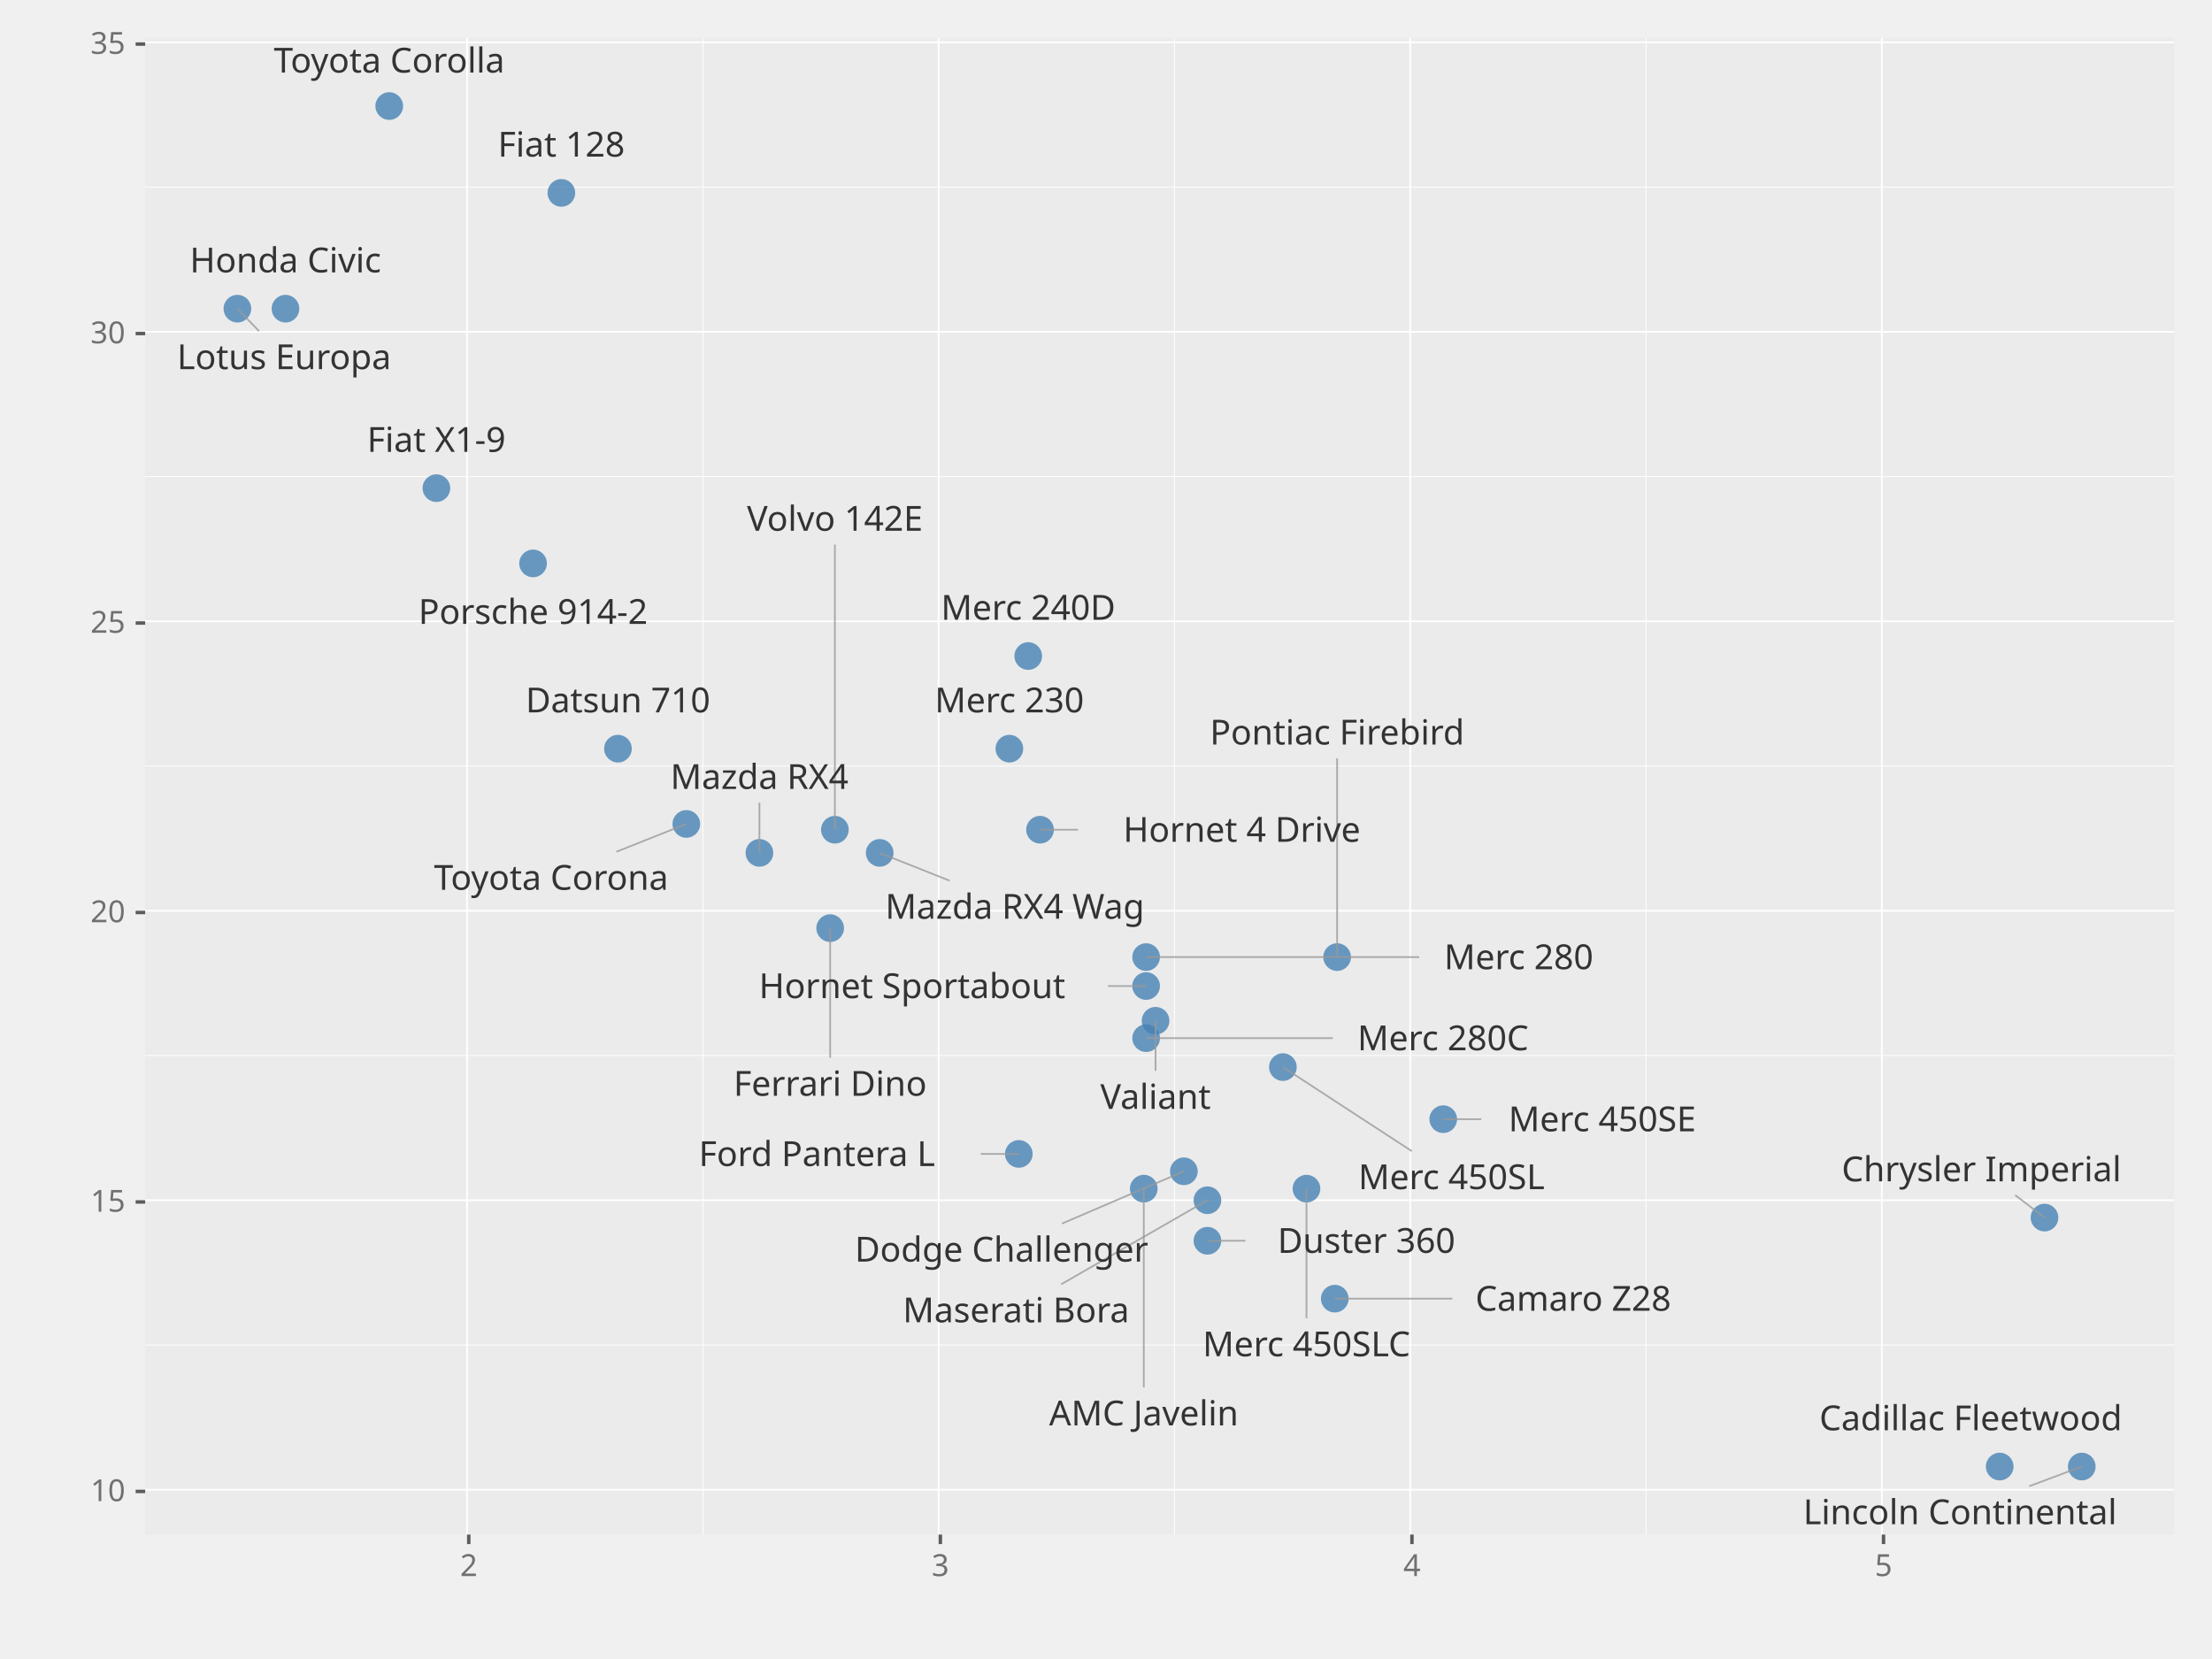
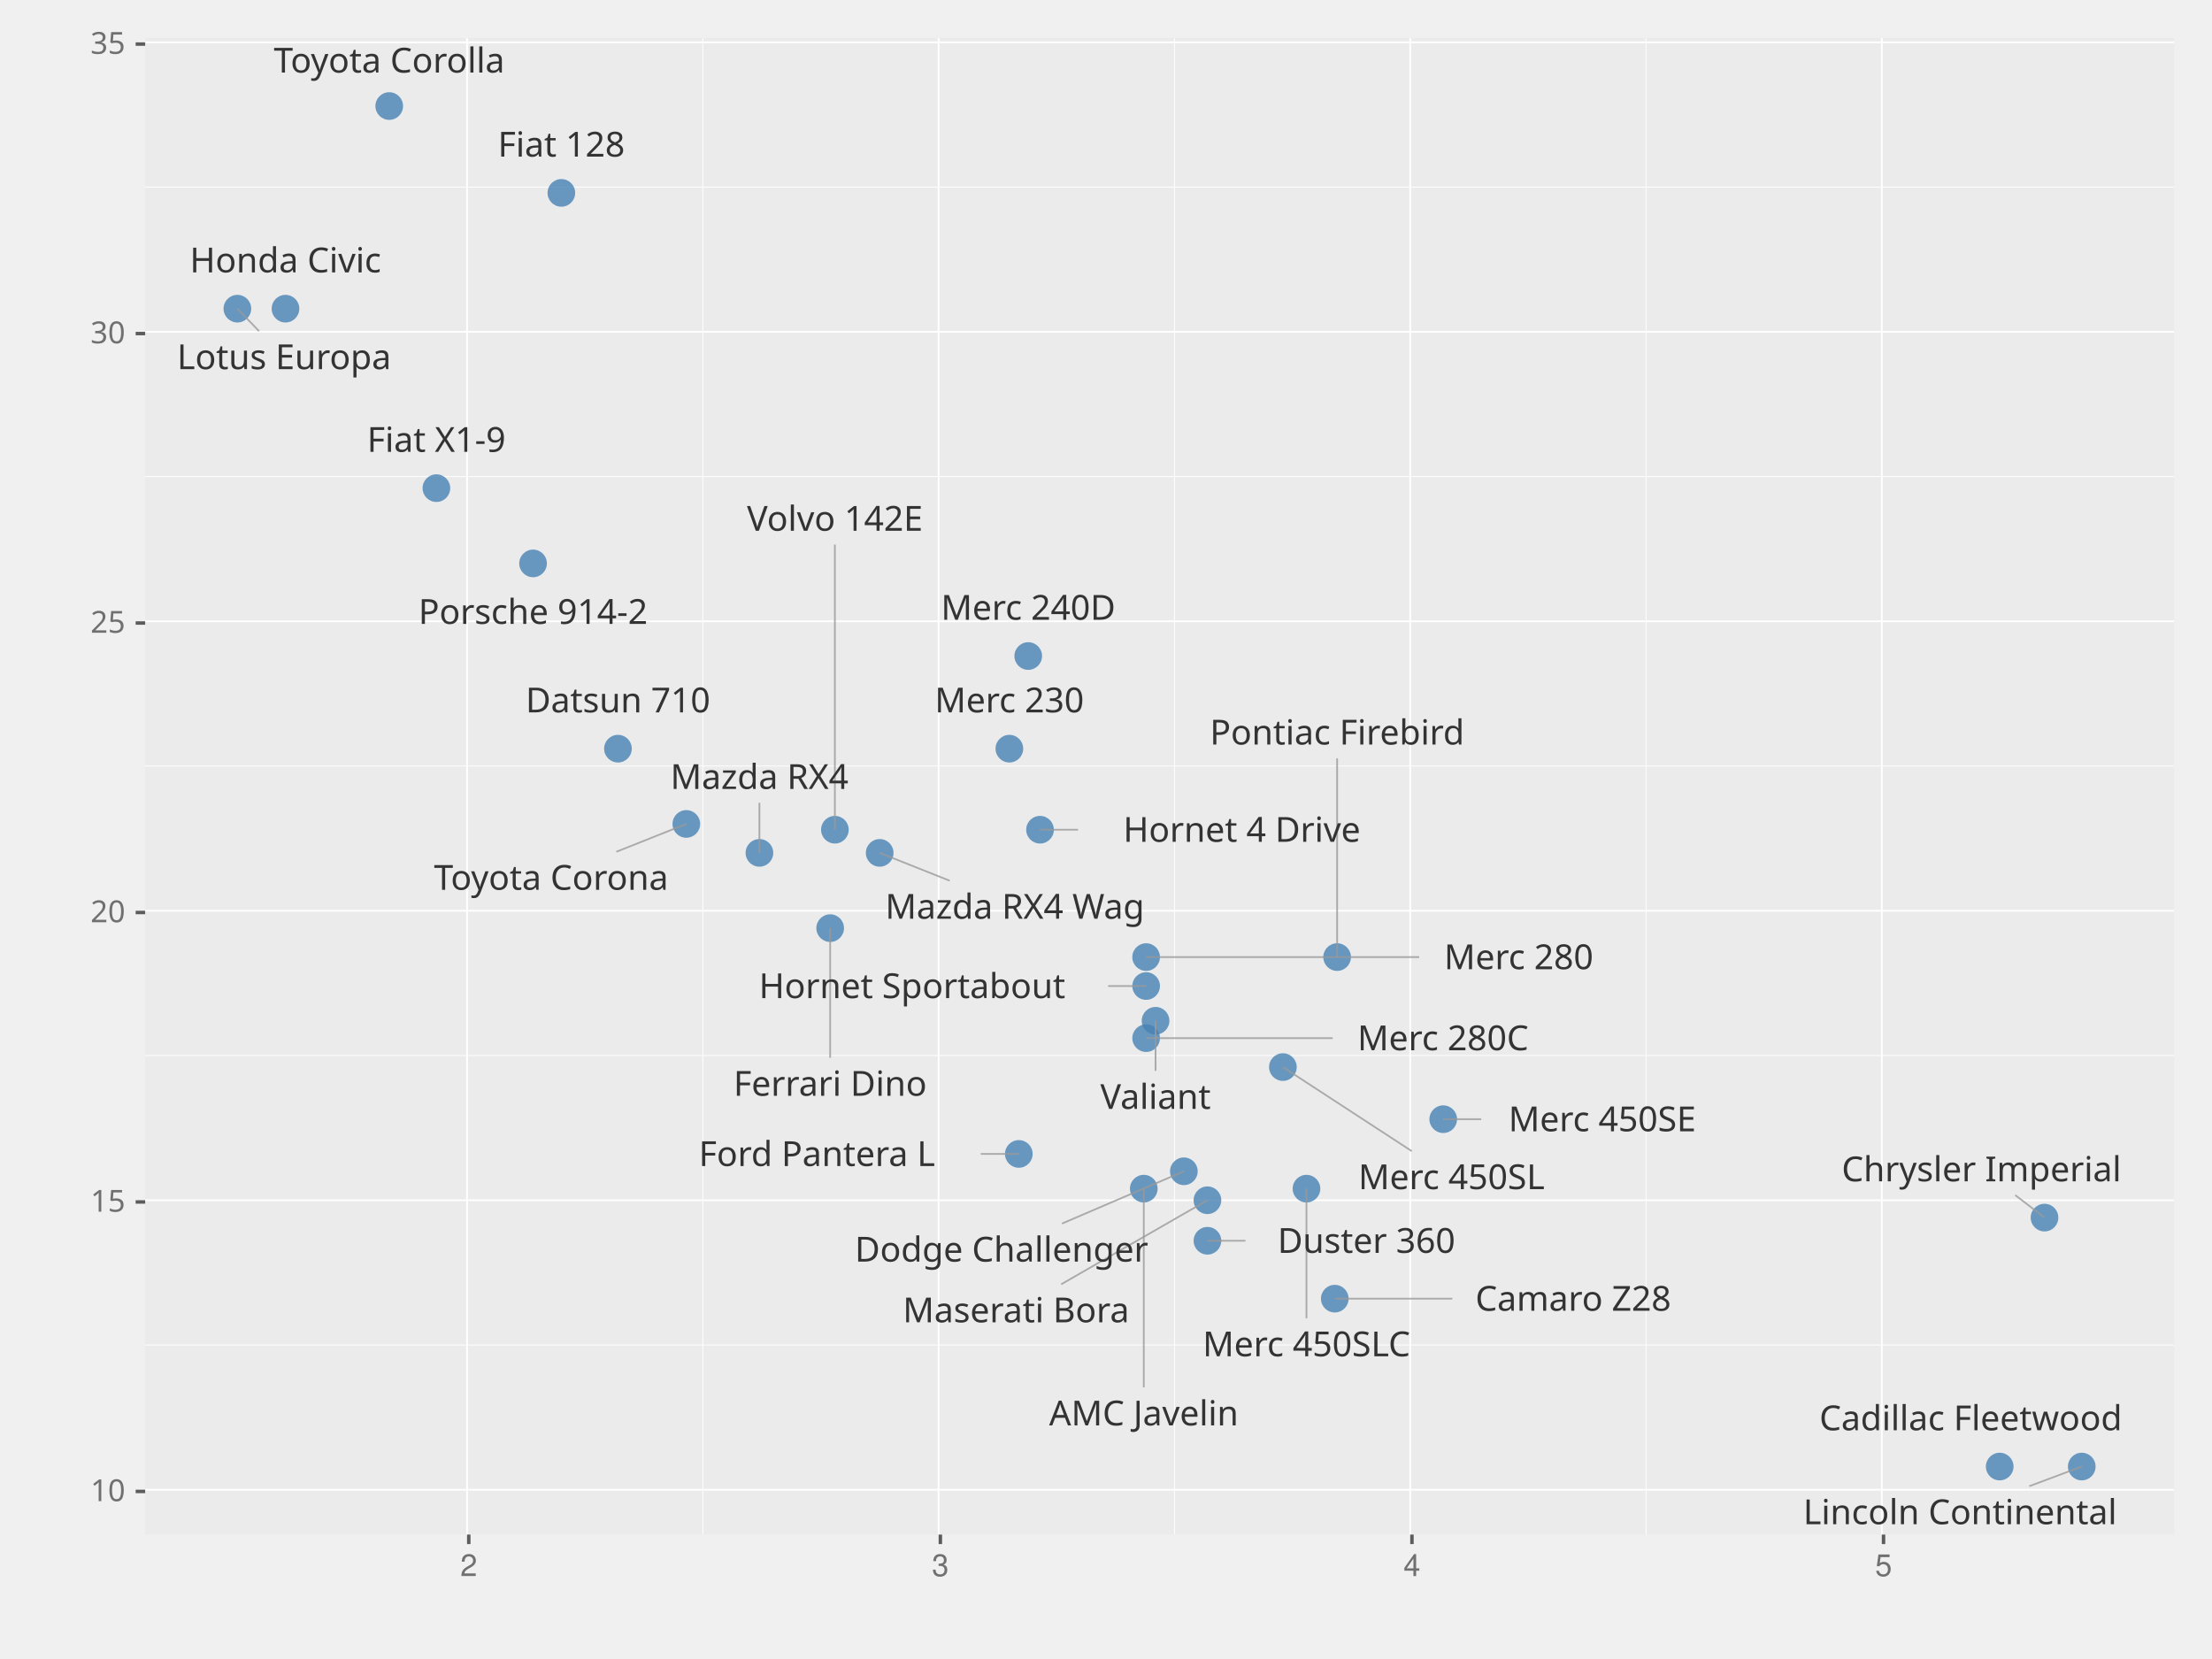
- <svg xmlns="http://www.w3.org/2000/svg" width="640" height="480" class="ggpbi-visual" role="img" aria-label="Chart" style="pointer-events: none; outline: none;" tabindex="0">
+ <svg xmlns="http://www.w3.org/2000/svg" width="640" height="480" class="ggpbi-visual" role="img" aria-label="Chart" style="pointer-events: none; font-family: &quot;Segoe UI&quot;, wf_segoe-ui_normal, helvetica, arial, sans-serif; outline: none;" tabindex="0">
  <defs>
-     <clipPath id="ggpbi-clip-panel-29">
+     <clipPath id="ggpbi-clip-panel-32">
      <rect x="0" y="0" width="587" height="433" />
    </clipPath>
  </defs>
  <g transform="translate(42,11)">
    <rect class="ggpbi-panel" width="587" height="433" fill="#EBEBEB" />
    <line class="ggpbi-grid-minor" x1="0" x2="587" y1="378.142" y2="378.142" stroke="#ffffff" stroke-width="0.25" />
    <line class="ggpbi-grid-minor" x1="0" x2="587" y1="294.39" y2="294.39" stroke="#ffffff" stroke-width="0.25" />
    <line class="ggpbi-grid-minor" x1="0" x2="587" y1="210.637" y2="210.637" stroke="#ffffff" stroke-width="0.25" />
    <line class="ggpbi-grid-minor" x1="0" x2="587" y1="126.885" y2="126.885" stroke="#ffffff" stroke-width="0.25" />
    <line class="ggpbi-grid-minor" x1="0" x2="587" y1="43.132" y2="43.132" stroke="#ffffff" stroke-width="0.25" />
    <line class="ggpbi-grid-minor" y1="0" y2="433" x1="161.353" x2="161.353" stroke="#ffffff" stroke-width="0.25" />
    <line class="ggpbi-grid-minor" y1="0" y2="433" x1="297.798" x2="297.798" stroke="#ffffff" stroke-width="0.25" />
    <line class="ggpbi-grid-minor" y1="0" y2="433" x1="434.243" x2="434.243" stroke="#ffffff" stroke-width="0.25" />
    <line class="ggpbi-grid" x1="0" x2="587" y1="420.018" y2="420.018" stroke="#ffffff" stroke-width="0.5" />
    <line class="ggpbi-grid" x1="0" x2="587" y1="336.266" y2="336.266" stroke="#ffffff" stroke-width="0.5" />
    <line class="ggpbi-grid" x1="0" x2="587" y1="252.514" y2="252.514" stroke="#ffffff" stroke-width="0.5" />
    <line class="ggpbi-grid" x1="0" x2="587" y1="168.761" y2="168.761" stroke="#ffffff" stroke-width="0.5" />
    <line class="ggpbi-grid" x1="0" x2="587" y1="85.009" y2="85.009" stroke="#ffffff" stroke-width="0.5" />
    <line class="ggpbi-grid" x1="0" x2="587" y1="1.256" y2="1.256" stroke="#ffffff" stroke-width="0.5" />
    <line class="ggpbi-grid" y1="0" y2="433" x1="93.131" x2="93.131" stroke="#ffffff" stroke-width="0.5" />
    <line class="ggpbi-grid" y1="0" y2="433" x1="229.576" x2="229.576" stroke="#ffffff" stroke-width="0.5" />
    <line class="ggpbi-grid" y1="0" y2="433" x1="366.021" x2="366.021" stroke="#ffffff" stroke-width="0.5" />
    <line class="ggpbi-grid" y1="0" y2="433" x1="502.466" x2="502.466" stroke="#ffffff" stroke-width="0.5" />
-     <g class="ggpbi-geom-clip" clip-path="url(#ggpbi-clip-panel-29)">
+     <g class="ggpbi-geom-clip" clip-path="url(#ggpbi-clip-panel-32)">
      <g class="ggpbi-layer-point" role="list" aria-label="Data points">
        <path class="ggpbi-point" d="M4,0A4,4,0,1,1,-4,0A4,4,0,1,1,4,0" transform="translate(177.7264,235.7631)" fill="#4682B4" opacity="0.8" role="listitem" tabindex="0" aria-label="2.62: 21" style="pointer-events: all; cursor: pointer;" />
        <path class="ggpbi-point" d="M4,0A4,4,0,1,1,-4,0A4,4,0,1,1,4,0" transform="translate(212.5199,235.7631)" fill="#4682B4" opacity="0.8" role="listitem" tabindex="0" aria-label="2.875: 21" style="pointer-events: all; cursor: pointer;" />
        <path class="ggpbi-point" d="M4,0A4,4,0,1,1,-4,0A4,4,0,1,1,4,0" transform="translate(136.7929,205.6122)" fill="#4682B4" opacity="0.8" role="listitem" tabindex="0" aria-label="2.32: 22.8" style="pointer-events: all; cursor: pointer;" />
        <path class="ggpbi-point" d="M4,0A4,4,0,1,1,-4,0A4,4,0,1,1,4,0" transform="translate(258.9112,229.0629)" fill="#4682B4" opacity="0.8" role="listitem" tabindex="0" aria-label="3.215: 21.4" style="pointer-events: all; cursor: pointer;" />
        <path class="ggpbi-point" d="M4,0A4,4,0,1,1,-4,0A4,4,0,1,1,4,0" transform="translate(289.6113,274.2892)" fill="#4682B4" opacity="0.8" role="listitem" tabindex="0" aria-label="3.44: 18.7" style="pointer-events: all; cursor: pointer;" />
        <path class="ggpbi-point" d="M4,0A4,4,0,1,1,-4,0A4,4,0,1,1,4,0" transform="translate(292.3402,284.3395)" fill="#4682B4" opacity="0.8" role="listitem" tabindex="0" aria-label="3.46: 18.1" style="pointer-events: all; cursor: pointer;" />
        <path class="ggpbi-point" d="M4,0A4,4,0,1,1,-4,0A4,4,0,1,1,4,0" transform="translate(307.3492,347.9913)" fill="#4682B4" opacity="0.8" role="listitem" tabindex="0" aria-label="3.57: 14.3" style="pointer-events: all; cursor: pointer;" />
        <path class="ggpbi-point" d="M4,0A4,4,0,1,1,-4,0A4,4,0,1,1,4,0" transform="translate(255.5001,178.8114)" fill="#4682B4" opacity="0.8" role="listitem" tabindex="0" aria-label="3.19: 24.4" style="pointer-events: all; cursor: pointer;" />
        <path class="ggpbi-point" d="M4,0A4,4,0,1,1,-4,0A4,4,0,1,1,4,0" transform="translate(250.0423,205.6122)" fill="#4682B4" opacity="0.8" role="listitem" tabindex="0" aria-label="3.15: 22.8" style="pointer-events: all; cursor: pointer;" />
        <path class="ggpbi-point" d="M4,0A4,4,0,1,1,-4,0A4,4,0,1,1,4,0" transform="translate(289.6113,265.9139)" fill="#4682B4" opacity="0.8" role="listitem" tabindex="0" aria-label="3.44: 19.2" style="pointer-events: all; cursor: pointer;" />
        <path class="ggpbi-point" d="M4,0A4,4,0,1,1,-4,0A4,4,0,1,1,4,0" transform="translate(289.6113,289.3646)" fill="#4682B4" opacity="0.8" role="listitem" tabindex="0" aria-label="3.44: 17.8" style="pointer-events: all; cursor: pointer;" />
        <path class="ggpbi-point" d="M4,0A4,4,0,1,1,-4,0A4,4,0,1,1,4,0" transform="translate(375.5717,312.8153)" fill="#4682B4" opacity="0.8" role="listitem" tabindex="0" aria-label="4.07: 16.4" style="pointer-events: all; cursor: pointer;" />
        <path class="ggpbi-point" d="M4,0A4,4,0,1,1,-4,0A4,4,0,1,1,4,0" transform="translate(329.1804,297.7398)" fill="#4682B4" opacity="0.8" role="listitem" tabindex="0" aria-label="3.73: 17.3" style="pointer-events: all; cursor: pointer;" />
        <path class="ggpbi-point" d="M4,0A4,4,0,1,1,-4,0A4,4,0,1,1,4,0" transform="translate(336.0026,332.9159)" fill="#4682B4" opacity="0.8" role="listitem" tabindex="0" aria-label="3.78: 15.2" style="pointer-events: all; cursor: pointer;" />
        <path class="ggpbi-point" d="M4,0A4,4,0,1,1,-4,0A4,4,0,1,1,4,0" transform="translate(536.5768,413.3182)" fill="#4682B4" opacity="0.8" role="listitem" tabindex="0" aria-label="5.25: 10.4" style="pointer-events: all; cursor: pointer;" />
        <path class="ggpbi-point" d="M4,0A4,4,0,1,1,-4,0A4,4,0,1,1,4,0" transform="translate(560.3182,413.3182)" fill="#4682B4" opacity="0.8" role="listitem" tabindex="0" aria-label="5.424: 10.4" style="pointer-events: all; cursor: pointer;" />
        <path class="ggpbi-point" d="M4,0A4,4,0,1,1,-4,0A4,4,0,1,1,4,0" transform="translate(549.539,341.2911)" fill="#4682B4" opacity="0.8" role="listitem" tabindex="0" aria-label="5.345: 14.7" style="pointer-events: all; cursor: pointer;" />
        <path class="ggpbi-point" d="M4,0A4,4,0,1,1,-4,0A4,4,0,1,1,4,0" transform="translate(120.4195,44.80754)" fill="#4682B4" opacity="0.8" role="listitem" tabindex="0" aria-label="2.2: 32.4" style="pointer-events: all; cursor: pointer;" />
        <path class="ggpbi-point" d="M4,0A4,4,0,1,1,-4,0A4,4,0,1,1,4,0" transform="translate(40.59921,78.30851)" fill="#4682B4" opacity="0.8" role="listitem" tabindex="0" aria-label="1.615: 30.4" style="pointer-events: all; cursor: pointer;" />
        <path class="ggpbi-point" d="M4,0A4,4,0,1,1,-4,0A4,4,0,1,1,4,0" transform="translate(70.61711,19.68182)" fill="#4682B4" opacity="0.8" role="listitem" tabindex="0" aria-label="1.835: 33.9" style="pointer-events: all; cursor: pointer;" />
        <path class="ggpbi-point" d="M4,0A4,4,0,1,1,-4,0A4,4,0,1,1,4,0" transform="translate(156.5775,227.3878)" fill="#4682B4" opacity="0.8" role="listitem" tabindex="0" aria-label="2.465: 21.5" style="pointer-events: all; cursor: pointer;" />
        <path class="ggpbi-point" d="M4,0A4,4,0,1,1,-4,0A4,4,0,1,1,4,0" transform="translate(300.5269,327.8907)" fill="#4682B4" opacity="0.8" role="listitem" tabindex="0" aria-label="3.52: 15.5" style="pointer-events: all; cursor: pointer;" />
        <path class="ggpbi-point" d="M4,0A4,4,0,1,1,-4,0A4,4,0,1,1,4,0" transform="translate(288.9291,332.9159)" fill="#4682B4" opacity="0.8" role="listitem" tabindex="0" aria-label="3.435: 15.2" style="pointer-events: all; cursor: pointer;" />
        <path class="ggpbi-point" d="M4,0A4,4,0,1,1,-4,0A4,4,0,1,1,4,0" transform="translate(344.1893,364.7418)" fill="#4682B4" opacity="0.8" role="listitem" tabindex="0" aria-label="3.84: 13.3" style="pointer-events: all; cursor: pointer;" />
        <path class="ggpbi-point" d="M4,0A4,4,0,1,1,-4,0A4,4,0,1,1,4,0" transform="translate(344.8715,265.9139)" fill="#4682B4" opacity="0.8" role="listitem" tabindex="0" aria-label="3.845: 19.2" style="pointer-events: all; cursor: pointer;" />
        <path class="ggpbi-point" d="M4,0A4,4,0,1,1,-4,0A4,4,0,1,1,4,0" transform="translate(84.2616,130.235)" fill="#4682B4" opacity="0.8" role="listitem" tabindex="0" aria-label="1.935: 27.3" style="pointer-events: all; cursor: pointer;" />
        <path class="ggpbi-point" d="M4,0A4,4,0,1,1,-4,0A4,4,0,1,1,4,0" transform="translate(112.2328,152.0106)" fill="#4682B4" opacity="0.8" role="listitem" tabindex="0" aria-label="2.14: 26" style="pointer-events: all; cursor: pointer;" />
        <path class="ggpbi-point" d="M4,0A4,4,0,1,1,-4,0A4,4,0,1,1,4,0" transform="translate(26.68182,78.30851)" fill="#4682B4" opacity="0.8" role="listitem" tabindex="0" aria-label="1.513: 30.4" style="pointer-events: all; cursor: pointer;" />
        <path class="ggpbi-point" d="M4,0A4,4,0,1,1,-4,0A4,4,0,1,1,4,0" transform="translate(252.7712,322.8656)" fill="#4682B4" opacity="0.8" role="listitem" tabindex="0" aria-label="3.17: 15.8" style="pointer-events: all; cursor: pointer;" />
        <path class="ggpbi-point" d="M4,0A4,4,0,1,1,-4,0A4,4,0,1,1,4,0" transform="translate(198.1932,257.5387)" fill="#4682B4" opacity="0.8" role="listitem" tabindex="0" aria-label="2.77: 19.7" style="pointer-events: all; cursor: pointer;" />
        <path class="ggpbi-point" d="M4,0A4,4,0,1,1,-4,0A4,4,0,1,1,4,0" transform="translate(307.3492,336.266)" fill="#4682B4" opacity="0.8" role="listitem" tabindex="0" aria-label="3.57: 15" style="pointer-events: all; cursor: pointer;" />
        <path class="ggpbi-point" d="M4,0A4,4,0,1,1,-4,0A4,4,0,1,1,4,0" transform="translate(199.5576,229.0629)" fill="#4682B4" opacity="0.8" role="listitem" tabindex="0" aria-label="2.78: 21.4" style="pointer-events: all; cursor: pointer;" />
      </g>
      <g class="ggpbi-layer-text" role="list" aria-label="Data points">
        <line class="ggpbi-text-segment" x1="177.726" y1="235.763" x2="177.726" y2="221.263" stroke="#999999" stroke-width="0.5" opacity="0.8" />
        <line class="ggpbi-text-segment" x1="212.52" y1="235.763" x2="232.77" y2="243.819" stroke="#999999" stroke-width="0.5" opacity="0.8" />
        <line class="ggpbi-text-segment" x1="258.911" y1="229.063" x2="269.911" y2="229.063" stroke="#999999" stroke-width="0.5" opacity="0.8" />
        <line class="ggpbi-text-segment" x1="289.611" y1="274.289" x2="278.611" y2="274.289" stroke="#999999" stroke-width="0.5" opacity="0.8" />
        <line class="ggpbi-text-segment" x1="292.34" y1="284.339" x2="292.34" y2="298.839" stroke="#999999" stroke-width="0.5" opacity="0.8" />
        <line class="ggpbi-text-segment" x1="307.349" y1="347.991" x2="318.349" y2="347.991" stroke="#999999" stroke-width="0.5" opacity="0.8" />
        <line class="ggpbi-text-segment" x1="289.611" y1="265.914" x2="368.611" y2="265.914" stroke="#999999" stroke-width="0.5" opacity="0.8" />
        <line class="ggpbi-text-segment" x1="289.611" y1="289.365" x2="343.611" y2="289.365" stroke="#999999" stroke-width="0.5" opacity="0.8" />
        <line class="ggpbi-text-segment" x1="375.572" y1="312.815" x2="386.572" y2="312.815" stroke="#999999" stroke-width="0.5" opacity="0.8" />
        <line class="ggpbi-text-segment" x1="329.18" y1="297.74" x2="366.47" y2="322.059" stroke="#999999" stroke-width="0.5" opacity="0.8" />
        <line class="ggpbi-text-segment" x1="336.003" y1="332.916" x2="336.003" y2="370.416" stroke="#999999" stroke-width="0.5" opacity="0.8" />
        <line class="ggpbi-text-segment" x1="560.318" y1="413.318" x2="545.138" y2="419" stroke="#999999" stroke-width="0.5" opacity="0.8" />
        <line class="ggpbi-text-segment" x1="549.539" y1="341.291" x2="541.071" y2="334.791" stroke="#999999" stroke-width="0.5" opacity="0.8" />
        <line class="ggpbi-text-segment" x1="156.577" y1="227.388" x2="136.327" y2="235.444" stroke="#999999" stroke-width="0.5" opacity="0.8" />
        <line class="ggpbi-text-segment" x1="300.527" y1="327.891" x2="265.262" y2="343.018" stroke="#999999" stroke-width="0.5" opacity="0.8" />
        <line class="ggpbi-text-segment" x1="288.929" y1="332.916" x2="288.929" y2="390.416" stroke="#999999" stroke-width="0.5" opacity="0.8" />
        <line class="ggpbi-text-segment" x1="344.189" y1="364.742" x2="378.189" y2="364.742" stroke="#999999" stroke-width="0.5" opacity="0.8" />
        <line class="ggpbi-text-segment" x1="344.872" y1="265.914" x2="344.872" y2="208.414" stroke="#999999" stroke-width="0.5" opacity="0.8" />
        <line class="ggpbi-text-segment" x1="26.682" y1="78.309" x2="32.958" y2="84.809" stroke="#999999" stroke-width="0.5" opacity="0.8" />
        <line class="ggpbi-text-segment" x1="252.771" y1="322.866" x2="241.771" y2="322.866" stroke="#999999" stroke-width="0.5" opacity="0.8" />
        <line class="ggpbi-text-segment" x1="198.193" y1="257.539" x2="198.193" y2="295.039" stroke="#999999" stroke-width="0.5" opacity="0.8" />
        <line class="ggpbi-text-segment" x1="307.349" y1="336.266" x2="265.033" y2="360.585" stroke="#999999" stroke-width="0.5" opacity="0.8" />
        <line class="ggpbi-text-segment" x1="199.558" y1="229.063" x2="199.558" y2="146.563" stroke="#999999" stroke-width="0.5" opacity="0.8" />
        <text class="ggpbi-text" x="177.726" y="213.763" text-anchor="middle" dy="0.35em" font-size="10" font-family="sans-serif" fill="#333333" role="listitem" tabindex="0" aria-label="Mazda RX4" style="pointer-events: all; cursor: pointer;">Mazda RX4</text>
        <text class="ggpbi-text" x="251.623" y="251.319" text-anchor="middle" dy="0.35em" font-size="10" font-family="sans-serif" fill="#333333" role="listitem" tabindex="0" aria-label="Mazda RX4 Wag" style="pointer-events: all; cursor: pointer;">Mazda RX4 Wag</text>
        <text class="ggpbi-text" x="136.793" y="191.612" text-anchor="middle" dy="0.35em" font-size="10" font-family="sans-serif" fill="#333333" role="listitem" tabindex="0" aria-label="Datsun 710" style="pointer-events: all; cursor: pointer;">Datsun 710</text>
        <text class="ggpbi-text" x="317.311" y="229.063" text-anchor="middle" dy="0.35em" font-size="10" font-family="sans-serif" fill="#333333" role="listitem" tabindex="0" aria-label="Hornet 4 Drive" style="pointer-events: all; cursor: pointer;">Hornet 4 Drive</text>
        <text class="ggpbi-text" x="221.911" y="274.289" text-anchor="middle" dy="0.35em" font-size="10" font-family="sans-serif" fill="#333333" role="listitem" tabindex="0" aria-label="Hornet Sportabout" style="pointer-events: all; cursor: pointer;">Hornet Sportabout</text>
        <text class="ggpbi-text" x="292.34" y="306.339" text-anchor="middle" dy="0.35em" font-size="10" font-family="sans-serif" fill="#333333" role="listitem" tabindex="0" aria-label="Valiant" style="pointer-events: all; cursor: pointer;">Valiant</text>
        <text class="ggpbi-text" x="353.349" y="347.991" text-anchor="middle" dy="0.35em" font-size="10" font-family="sans-serif" fill="#333333" role="listitem" tabindex="0" aria-label="Duster 360" style="pointer-events: all; cursor: pointer;">Duster 360</text>
        <text class="ggpbi-text" x="255.5" y="164.811" text-anchor="middle" dy="0.35em" font-size="10" font-family="sans-serif" fill="#333333" role="listitem" tabindex="0" aria-label="Merc 240D" style="pointer-events: all; cursor: pointer;">Merc 240D</text>
        <text class="ggpbi-text" x="250.042" y="191.612" text-anchor="middle" dy="0.35em" font-size="10" font-family="sans-serif" fill="#333333" role="listitem" tabindex="0" aria-label="Merc 230" style="pointer-events: all; cursor: pointer;">Merc 230</text>
        <text class="ggpbi-text" x="397.411" y="265.914" text-anchor="middle" dy="0.35em" font-size="10" font-family="sans-serif" fill="#333333" role="listitem" tabindex="0" aria-label="Merc 280" style="pointer-events: all; cursor: pointer;">Merc 280</text>
        <text class="ggpbi-text" x="375.511" y="289.365" text-anchor="middle" dy="0.35em" font-size="10" font-family="sans-serif" fill="#333333" role="listitem" tabindex="0" aria-label="Merc 280C" style="pointer-events: all; cursor: pointer;">Merc 280C</text>
        <text class="ggpbi-text" x="421.572" y="312.815" text-anchor="middle" dy="0.35em" font-size="10" font-family="sans-serif" fill="#333333" role="listitem" tabindex="0" aria-label="Merc 450SE" style="pointer-events: all; cursor: pointer;">Merc 450SE</text>
        <text class="ggpbi-text" x="377.97" y="329.559" text-anchor="middle" dy="0.35em" font-size="10" font-family="sans-serif" fill="#333333" role="listitem" tabindex="0" aria-label="Merc 450SL" style="pointer-events: all; cursor: pointer;">Merc 450SL</text>
        <text class="ggpbi-text" x="336.003" y="377.916" text-anchor="middle" dy="0.35em" font-size="10" font-family="sans-serif" fill="#333333" role="listitem" tabindex="0" aria-label="Merc 450SLC" style="pointer-events: all; cursor: pointer;">Merc 450SLC</text>
        <text class="ggpbi-text" x="528.2" y="399.318" text-anchor="middle" dy="0.35em" font-size="10" font-family="sans-serif" fill="#333333" role="listitem" tabindex="0" aria-label="Cadillac Fleetwood" style="pointer-events: all; cursor: pointer;">Cadillac Fleetwood</text>
        <text class="ggpbi-text" x="525.1" y="426.5" text-anchor="middle" dy="0.35em" font-size="10" font-family="sans-serif" fill="#333333" role="listitem" tabindex="0" aria-label="Lincoln Continental" style="pointer-events: all; cursor: pointer;">Lincoln Continental</text>
        <text class="ggpbi-text" x="531.3" y="327.291" text-anchor="middle" dy="0.35em" font-size="10" font-family="sans-serif" fill="#333333" role="listitem" tabindex="0" aria-label="Chrysler Imperial" style="pointer-events: all; cursor: pointer;">Chrysler Imperial</text>
        <text class="ggpbi-text" x="120.42" y="30.808" text-anchor="middle" dy="0.35em" font-size="10" font-family="sans-serif" fill="#333333" role="listitem" tabindex="0" aria-label="Fiat 128" style="pointer-events: all; cursor: pointer;">Fiat 128</text>
        <text class="ggpbi-text" x="40.599" y="64.309" text-anchor="middle" dy="0.35em" font-size="10" font-family="sans-serif" fill="#333333" role="listitem" tabindex="0" aria-label="Honda Civic" style="pointer-events: all; cursor: pointer;">Honda Civic</text>
        <text class="ggpbi-text" x="70.617" y="6.5" text-anchor="middle" dy="0.35em" font-size="10" font-family="sans-serif" fill="#333333" role="listitem" tabindex="0" aria-label="Toyota Corolla" style="pointer-events: all; cursor: pointer;">Toyota Corolla</text>
        <text class="ggpbi-text" x="117.475" y="242.944" text-anchor="middle" dy="0.35em" font-size="10" font-family="sans-serif" fill="#333333" role="listitem" tabindex="0" aria-label="Toyota Corona" style="pointer-events: all; cursor: pointer;">Toyota Corona</text>
        <text class="ggpbi-text" x="247.777" y="350.518" text-anchor="middle" dy="0.35em" font-size="10" font-family="sans-serif" fill="#333333" role="listitem" tabindex="0" aria-label="Dodge Challenger" style="pointer-events: all; cursor: pointer;">Dodge Challenger</text>
        <text class="ggpbi-text" x="288.929" y="397.916" text-anchor="middle" dy="0.35em" font-size="10" font-family="sans-serif" fill="#333333" role="listitem" tabindex="0" aria-label="AMC Javelin" style="pointer-events: all; cursor: pointer;">AMC Javelin</text>
        <text class="ggpbi-text" x="413.189" y="364.742" text-anchor="middle" dy="0.35em" font-size="10" font-family="sans-serif" fill="#333333" role="listitem" tabindex="0" aria-label="Camaro Z28" style="pointer-events: all; cursor: pointer;">Camaro Z28</text>
        <text class="ggpbi-text" x="344.872" y="200.914" text-anchor="middle" dy="0.35em" font-size="10" font-family="sans-serif" fill="#333333" role="listitem" tabindex="0" aria-label="Pontiac Firebird" style="pointer-events: all; cursor: pointer;">Pontiac Firebird</text>
        <text class="ggpbi-text" x="84.262" y="116.235" text-anchor="middle" dy="0.35em" font-size="10" font-family="sans-serif" fill="#333333" role="listitem" tabindex="0" aria-label="Fiat X1-9" style="pointer-events: all; cursor: pointer;">Fiat X1-9</text>
        <text class="ggpbi-text" x="112.233" y="166.011" text-anchor="middle" dy="0.35em" font-size="10" font-family="sans-serif" fill="#333333" role="listitem" tabindex="0" aria-label="Porsche 914-2" style="pointer-events: all; cursor: pointer;">Porsche 914-2</text>
        <text class="ggpbi-text" x="40.2" y="92.309" text-anchor="middle" dy="0.35em" font-size="10" font-family="sans-serif" fill="#333333" role="listitem" tabindex="0" aria-label="Lotus Europa" style="pointer-events: all; cursor: pointer;">Lotus Europa</text>
        <text class="ggpbi-text" x="194.371" y="322.866" text-anchor="middle" dy="0.35em" font-size="10" font-family="sans-serif" fill="#333333" role="listitem" tabindex="0" aria-label="Ford Pantera L" style="pointer-events: all; cursor: pointer;">Ford Pantera L</text>
        <text class="ggpbi-text" x="198.193" y="302.539" text-anchor="middle" dy="0.35em" font-size="10" font-family="sans-serif" fill="#333333" role="listitem" tabindex="0" aria-label="Ferrari Dino" style="pointer-events: all; cursor: pointer;">Ferrari Dino</text>
        <text class="ggpbi-text" x="251.983" y="368.085" text-anchor="middle" dy="0.35em" font-size="10" font-family="sans-serif" fill="#333333" role="listitem" tabindex="0" aria-label="Maserati Bora" style="pointer-events: all; cursor: pointer;">Maserati Bora</text>
        <text class="ggpbi-text" x="199.558" y="139.063" text-anchor="middle" dy="0.35em" font-size="10" font-family="sans-serif" fill="#333333" role="listitem" tabindex="0" aria-label="Volvo 142E" style="pointer-events: all; cursor: pointer;">Volvo 142E</text>
      </g>
    </g>
-     <g class="ggpbi-axis-x" transform="translate(0,433)" fill="none" font-size="10" font-family="sans-serif" text-anchor="middle">
+     <g class="ggpbi-axis-x" transform="translate(0,433)" fill="none" font-size="10" font-family="'Segoe UI', wf_segoe-ui_normal, helvetica, arial, sans-serif" text-anchor="middle">
      <path class="domain" stroke="currentColor" d="M0.5,0.5H587.5" style="display: none;" />
      <g class="tick" opacity="1" transform="translate(93.63053,0)">
        <line stroke="currentColor" y2="2.75" style="stroke: rgb(92, 92, 92);" />
        <text fill="currentColor" y="5.75" dy="0.71em" style="font-size: 8.8px; fill: rgb(112, 112, 112);">2</text>
      </g>
      <g class="tick" opacity="1" transform="translate(230.0755,0)">
        <line stroke="currentColor" y2="2.75" style="stroke: rgb(92, 92, 92);" />
        <text fill="currentColor" y="5.75" dy="0.71em" style="font-size: 8.8px; fill: rgb(112, 112, 112);">3</text>
      </g>
      <g class="tick" opacity="1" transform="translate(366.5205,0)">
        <line stroke="currentColor" y2="2.75" style="stroke: rgb(92, 92, 92);" />
        <text fill="currentColor" y="5.75" dy="0.71em" style="font-size: 8.8px; fill: rgb(112, 112, 112);">4</text>
      </g>
      <g class="tick" opacity="1" transform="translate(502.9655,0)">
        <line stroke="currentColor" y2="2.75" style="stroke: rgb(92, 92, 92);" />
        <text fill="currentColor" y="5.75" dy="0.71em" style="font-size: 8.8px; fill: rgb(112, 112, 112);">5</text>
      </g>
    </g>
-     <g class="ggpbi-axis-y" fill="none" font-size="10" font-family="sans-serif" text-anchor="end">
+     <g class="ggpbi-axis-y" font-family="sans-serif" fill="none" font-size="10" text-anchor="end">
      <path class="domain" stroke="currentColor" d="M0.5,433.5V0.5" style="display: none;" />
      <g class="tick" opacity="1" transform="translate(0,420.5184)">
        <line stroke="currentColor" x2="-2.75" style="stroke: rgb(92, 92, 92);" />
        <text fill="currentColor" x="-5.75" dy="0.32em" style="font-size: 8.8px; fill: rgb(112, 112, 112);">10</text>
      </g>
      <g class="tick" opacity="1" transform="translate(0,336.766)">
        <line stroke="currentColor" x2="-2.75" style="stroke: rgb(92, 92, 92);" />
        <text fill="currentColor" x="-5.75" dy="0.32em" style="font-size: 8.8px; fill: rgb(112, 112, 112);">15</text>
      </g>
      <g class="tick" opacity="1" transform="translate(0,253.0135)">
        <line stroke="currentColor" x2="-2.75" style="stroke: rgb(92, 92, 92);" />
        <text fill="currentColor" x="-5.75" dy="0.32em" style="font-size: 8.8px; fill: rgb(112, 112, 112);">20</text>
      </g>
      <g class="tick" opacity="1" transform="translate(0,169.2611)">
        <line stroke="currentColor" x2="-2.75" style="stroke: rgb(92, 92, 92);" />
        <text fill="currentColor" x="-5.75" dy="0.32em" style="font-size: 8.8px; fill: rgb(112, 112, 112);">25</text>
      </g>
      <g class="tick" opacity="1" transform="translate(0,85.5087)">
        <line stroke="currentColor" x2="-2.75" style="stroke: rgb(92, 92, 92);" />
        <text fill="currentColor" x="-5.75" dy="0.32em" style="font-size: 8.8px; fill: rgb(112, 112, 112);">30</text>
      </g>
      <g class="tick" opacity="1" transform="translate(0,1.756286)">
        <line stroke="currentColor" x2="-2.75" style="stroke: rgb(92, 92, 92);" />
        <text fill="currentColor" x="-5.75" dy="0.32em" style="font-size: 8.8px; fill: rgb(112, 112, 112);">35</text>
      </g>
    </g>
  </g>
</svg>
